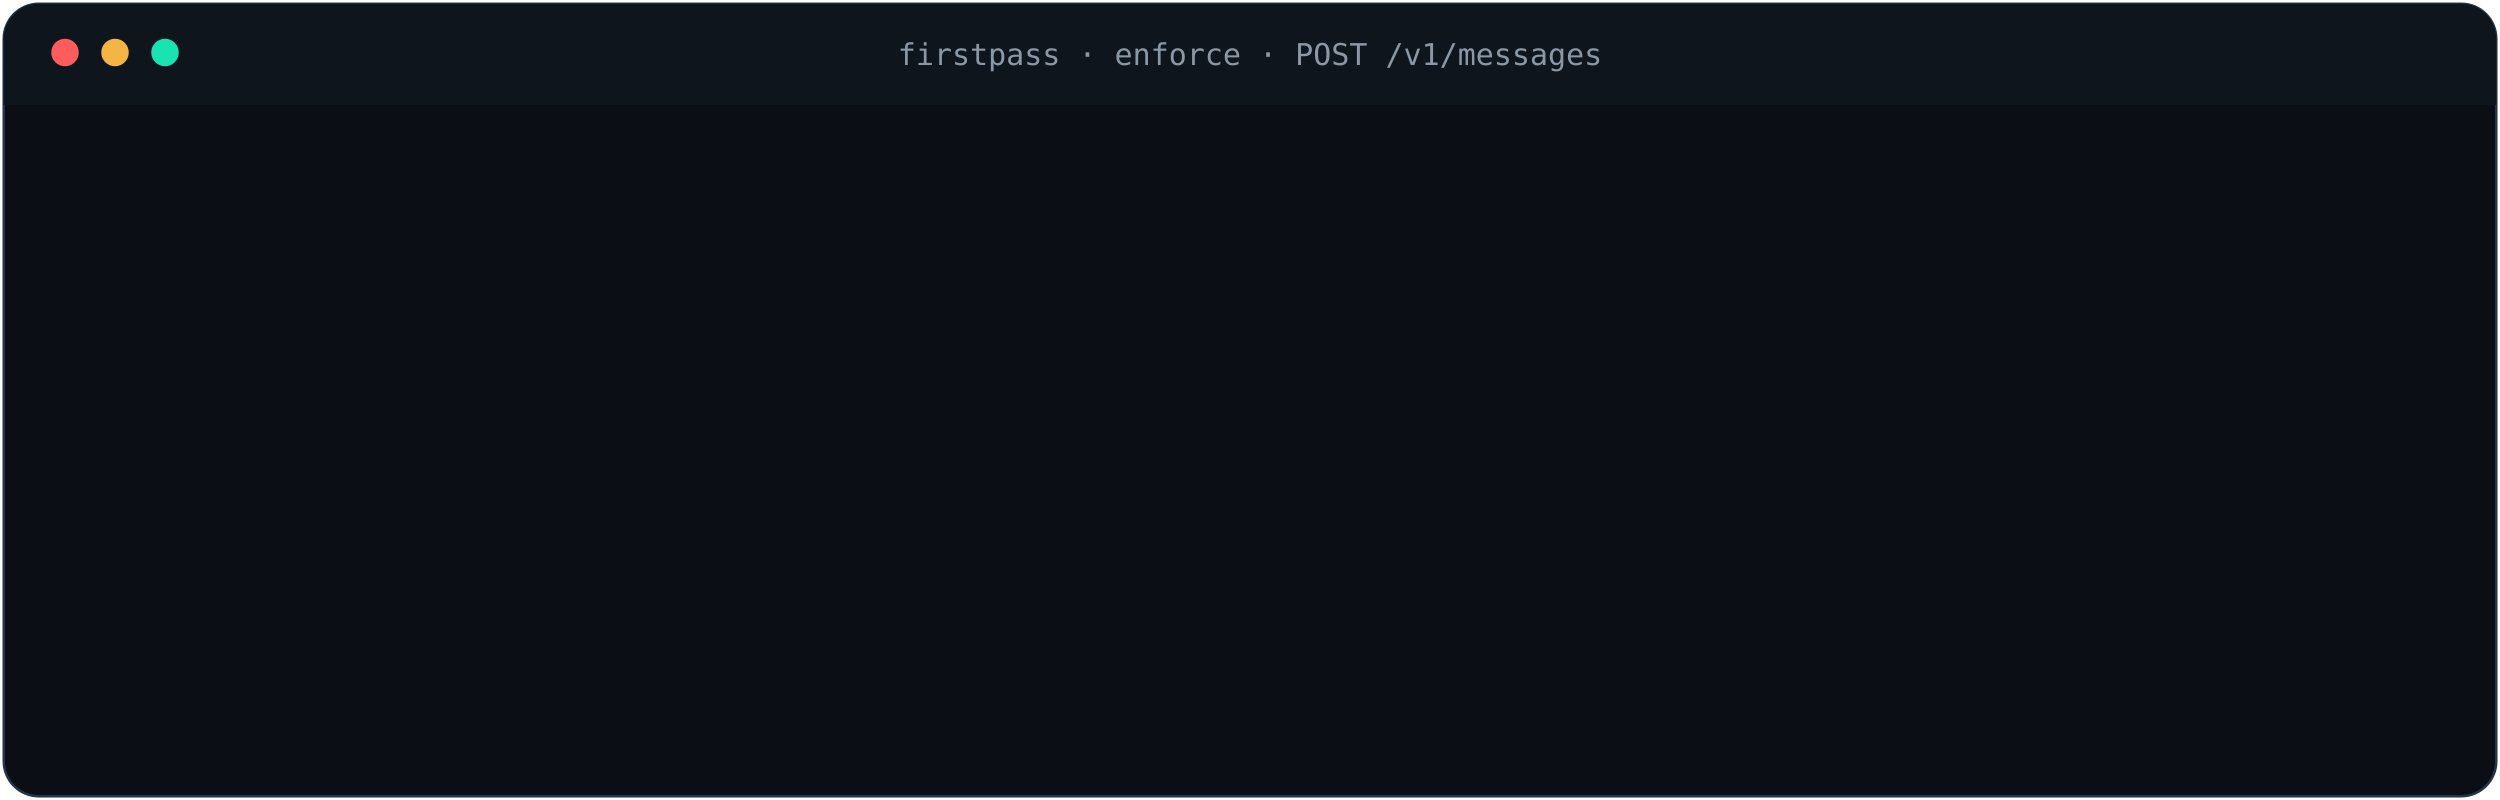
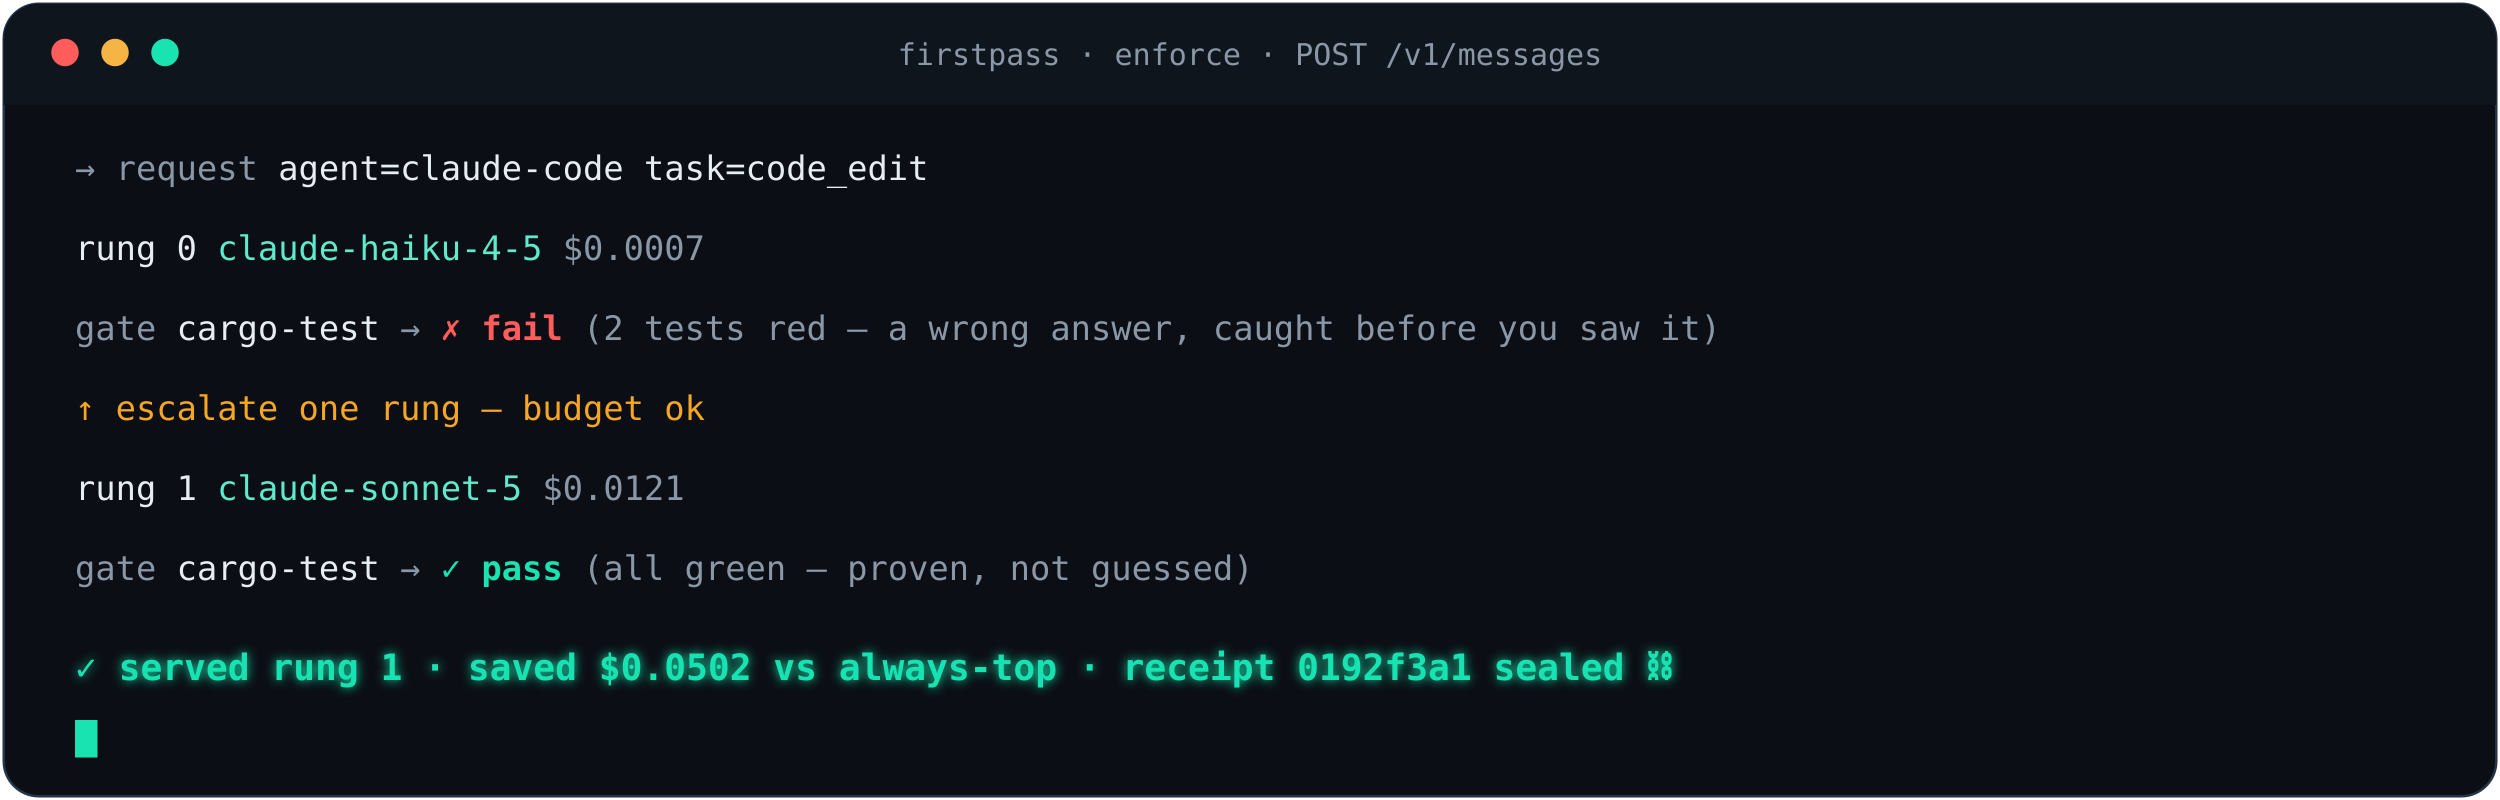
<svg xmlns="http://www.w3.org/2000/svg" viewBox="0 0 1000 320" role="img" preserveAspectRatio="xMidYMid meet" font-family="ui-monospace, SFMono-Regular, Menlo, Consolas, monospace">
  <defs>
    <filter id="tglow" x="-60%" y="-60%" width="220%" height="220%">
      <feGaussianBlur stdDeviation="2.2" result="b" />
      <feMerge>
        <feMergeNode in="b" />
        <feMergeNode in="SourceGraphic" />
      </feMerge>
    </filter>
  </defs>
  <rect x="1.5" y="1.5" width="997" height="317" rx="14" fill="#0B0E14" stroke="#263449" />
  <rect x="1.5" y="1.5" width="997" height="40" rx="14" fill="#0F151C" />
  <rect x="1.5" y="28" width="997" height="14" fill="#0F151C" />
  <circle cx="26" cy="21" r="5.5" fill="#FF5C5C" />
  <circle cx="46" cy="21" r="5.5" fill="#F5B544" />
  <circle cx="66" cy="21" r="5.5" fill="#19E3B1" />
  <text x="500" y="26" text-anchor="middle" font-size="12" fill="#8A97A6">firstpass · enforce · POST /v1/messages</text>
-   <g opacity="0">
-     <animate attributeName="opacity" to="1" begin="0.4s" dur="0.25s" fill="freeze" />
-     <text x="30" y="72" font-size="13.5" fill="#8A97A6">→ request <tspan fill="#E6EDF3">agent=claude-code task=code_edit</tspan>
-     </text>
-   </g>
-   <g opacity="0">
-     <animate attributeName="opacity" to="1" begin="1.1s" dur="0.25s" fill="freeze" />
-     <text x="30" y="104" font-size="13.5" fill="#E6EDF3">rung 0  <tspan fill="#5EEACB">claude-haiku-4-5</tspan>
-       <tspan fill="#8A97A6">$0.0007 · generating…</tspan>
-     </text>
-   </g>
-   <g opacity="0">
-     <animate attributeName="opacity" to="1" begin="2.1s" dur="0.25s" fill="freeze" />
-     <text x="30" y="136" font-size="13.5" fill="#8A97A6">        gate <tspan fill="#E6EDF3">cargo-test</tspan> → <tspan fill="#FF5C5C" font-weight="700">✗ fail</tspan>
-       <tspan fill="#8A97A6">(2 tests red — a wrong answer, caught before you saw it)</tspan>
-     </text>
-   </g>
-   <g opacity="0">
-     <animate attributeName="opacity" to="1" begin="3.0s" dur="0.25s" fill="freeze" />
-     <text x="30" y="168" font-size="13.5" fill="#F5A623">↑ escalate one rung — budget ok</text>
-   </g>
-   <g opacity="0">
-     <animate attributeName="opacity" to="1" begin="3.8s" dur="0.25s" fill="freeze" />
-     <text x="30" y="200" font-size="13.5" fill="#E6EDF3">rung 1  <tspan fill="#5EEACB">claude-sonnet-5</tspan>
-       <tspan fill="#8A97A6">$0.0121 · generating…</tspan>
-     </text>
-   </g>
-   <g opacity="0">
-     <animate attributeName="opacity" to="1" begin="4.8s" dur="0.25s" fill="freeze" />
-     <text x="30" y="232" font-size="13.5" fill="#8A97A6">        gate <tspan fill="#E6EDF3">cargo-test</tspan> → <tspan fill="#19E3B1" font-weight="700">✓ pass</tspan>
-       <tspan fill="#8A97A6">(all green — proven, not guessed)</tspan>
-     </text>
-   </g>
-   <g opacity="0">
-     <animate attributeName="opacity" to="1" begin="5.6s" dur="0.3s" fill="freeze" />
-     <text x="30" y="272" font-size="14.5" font-weight="700" fill="#19E3B1" filter="url(#tglow)">✓ served rung 1 · saved $0.0502 vs always-top · receipt 0192f3a1 sealed ⛓</text>
-   </g>
-   <rect x="30" y="288" width="9" height="15" fill="#19E3B1" opacity="0">
-     <animate attributeName="opacity" values="0;0;1;0;1;0;1;0" keyTimes="0;0.7;0.75;0.8;0.85;0.9;0.95;1" dur="8s" repeatCount="indefinite" />
+   <text x="30" y="72" font-size="13.5" fill="#8A97A6">→ request <tspan fill="#E6EDF3">agent=claude-code task=code_edit</tspan>
+   </text>
+   <text x="30" y="104" font-size="13.5" fill="#E6EDF3">rung 0  <tspan fill="#5EEACB">claude-haiku-4-5</tspan>
+     <tspan fill="#8A97A6">$0.0007</tspan>
+   </text>
+   <text x="30" y="136" font-size="13.5" fill="#8A97A6">        gate <tspan fill="#E6EDF3">cargo-test</tspan> → <tspan fill="#FF5C5C" font-weight="700">✗ fail</tspan>  (2 tests red — a wrong answer, caught before you saw it)</text>
+   <text x="30" y="168" font-size="13.5" fill="#F5A623">↑ escalate one rung — budget ok</text>
+   <text x="30" y="200" font-size="13.5" fill="#E6EDF3">rung 1  <tspan fill="#5EEACB">claude-sonnet-5</tspan>
+     <tspan fill="#8A97A6">$0.0121</tspan>
+   </text>
+   <text x="30" y="232" font-size="13.5" fill="#8A97A6">        gate <tspan fill="#E6EDF3">cargo-test</tspan> → <tspan fill="#19E3B1" font-weight="700">✓ pass</tspan>  (all green — proven, not guessed)</text>
+   <text x="30" y="272" font-size="14.5" font-weight="700" fill="#19E3B1" filter="url(#tglow)">✓ served rung 1 · saved $0.0502 vs always-top · receipt 0192f3a1 sealed ⛓<animate attributeName="opacity" values="1;0.75;1" dur="2.6s" repeatCount="indefinite" />
+   </text>
+   <rect x="30" y="288" width="9" height="15" fill="#19E3B1">
+     <animate attributeName="opacity" values="1;0;1" dur="1.1s" repeatCount="indefinite" />
  </rect>
</svg>
